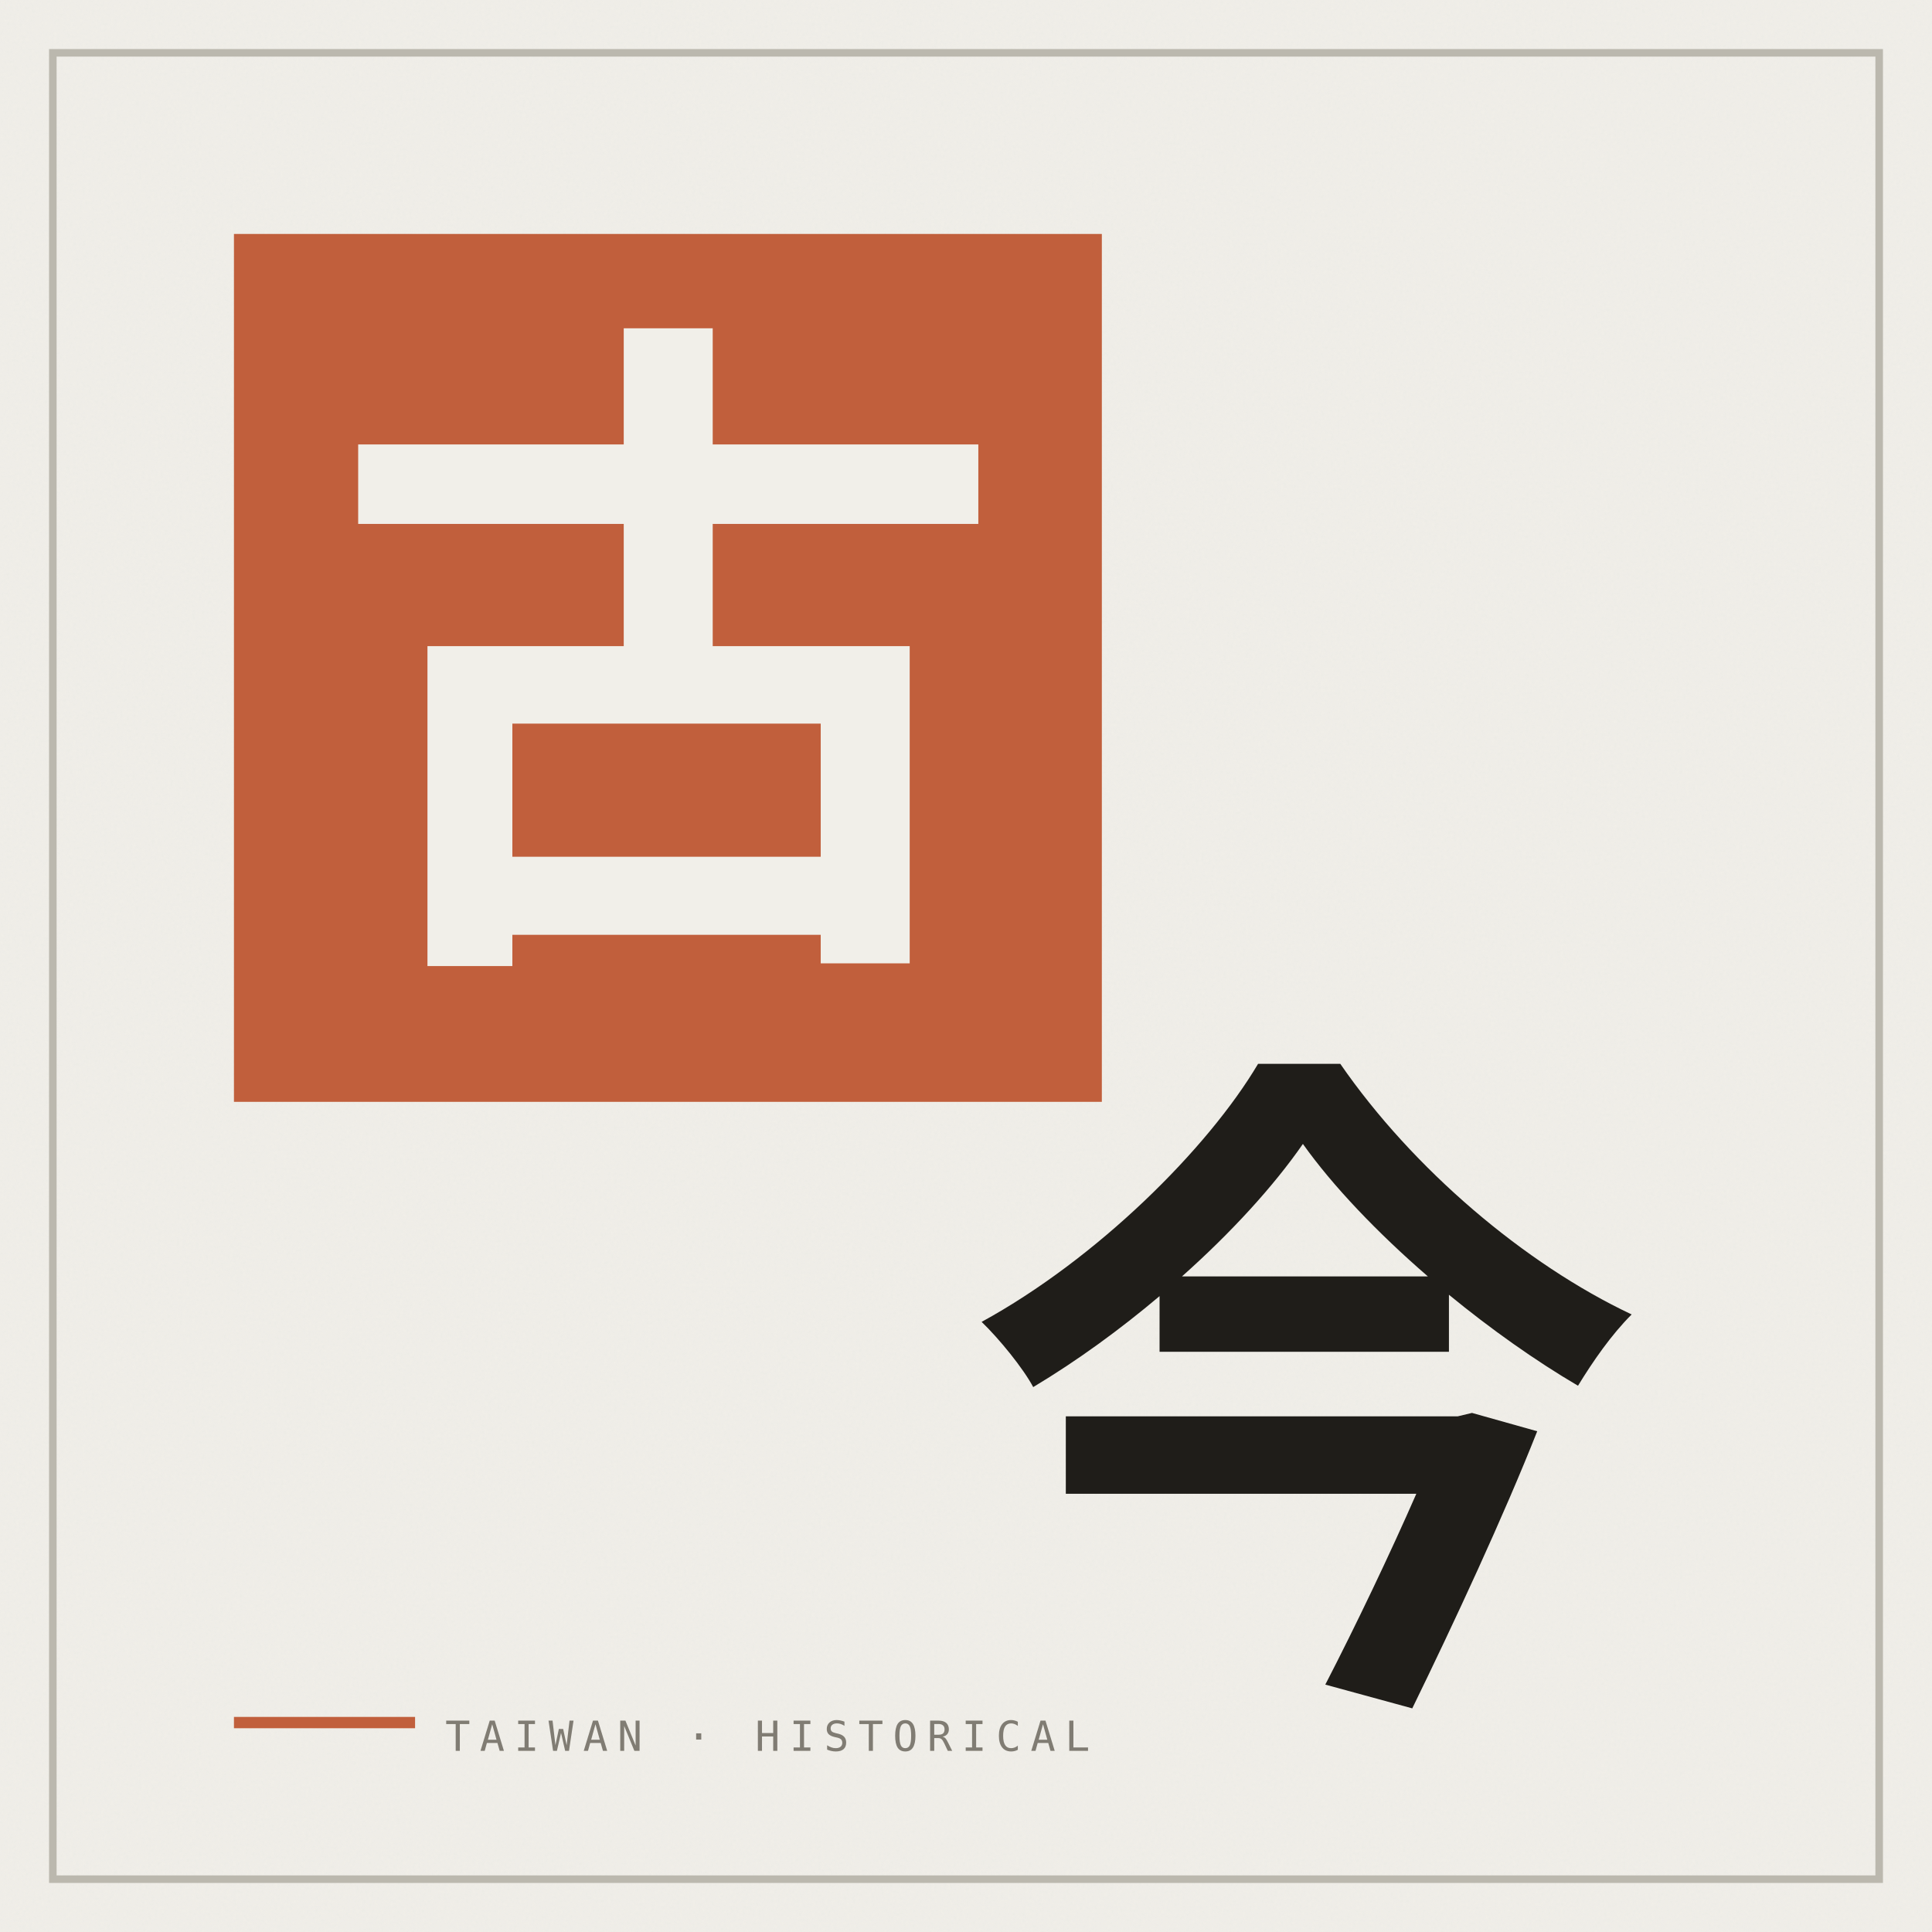
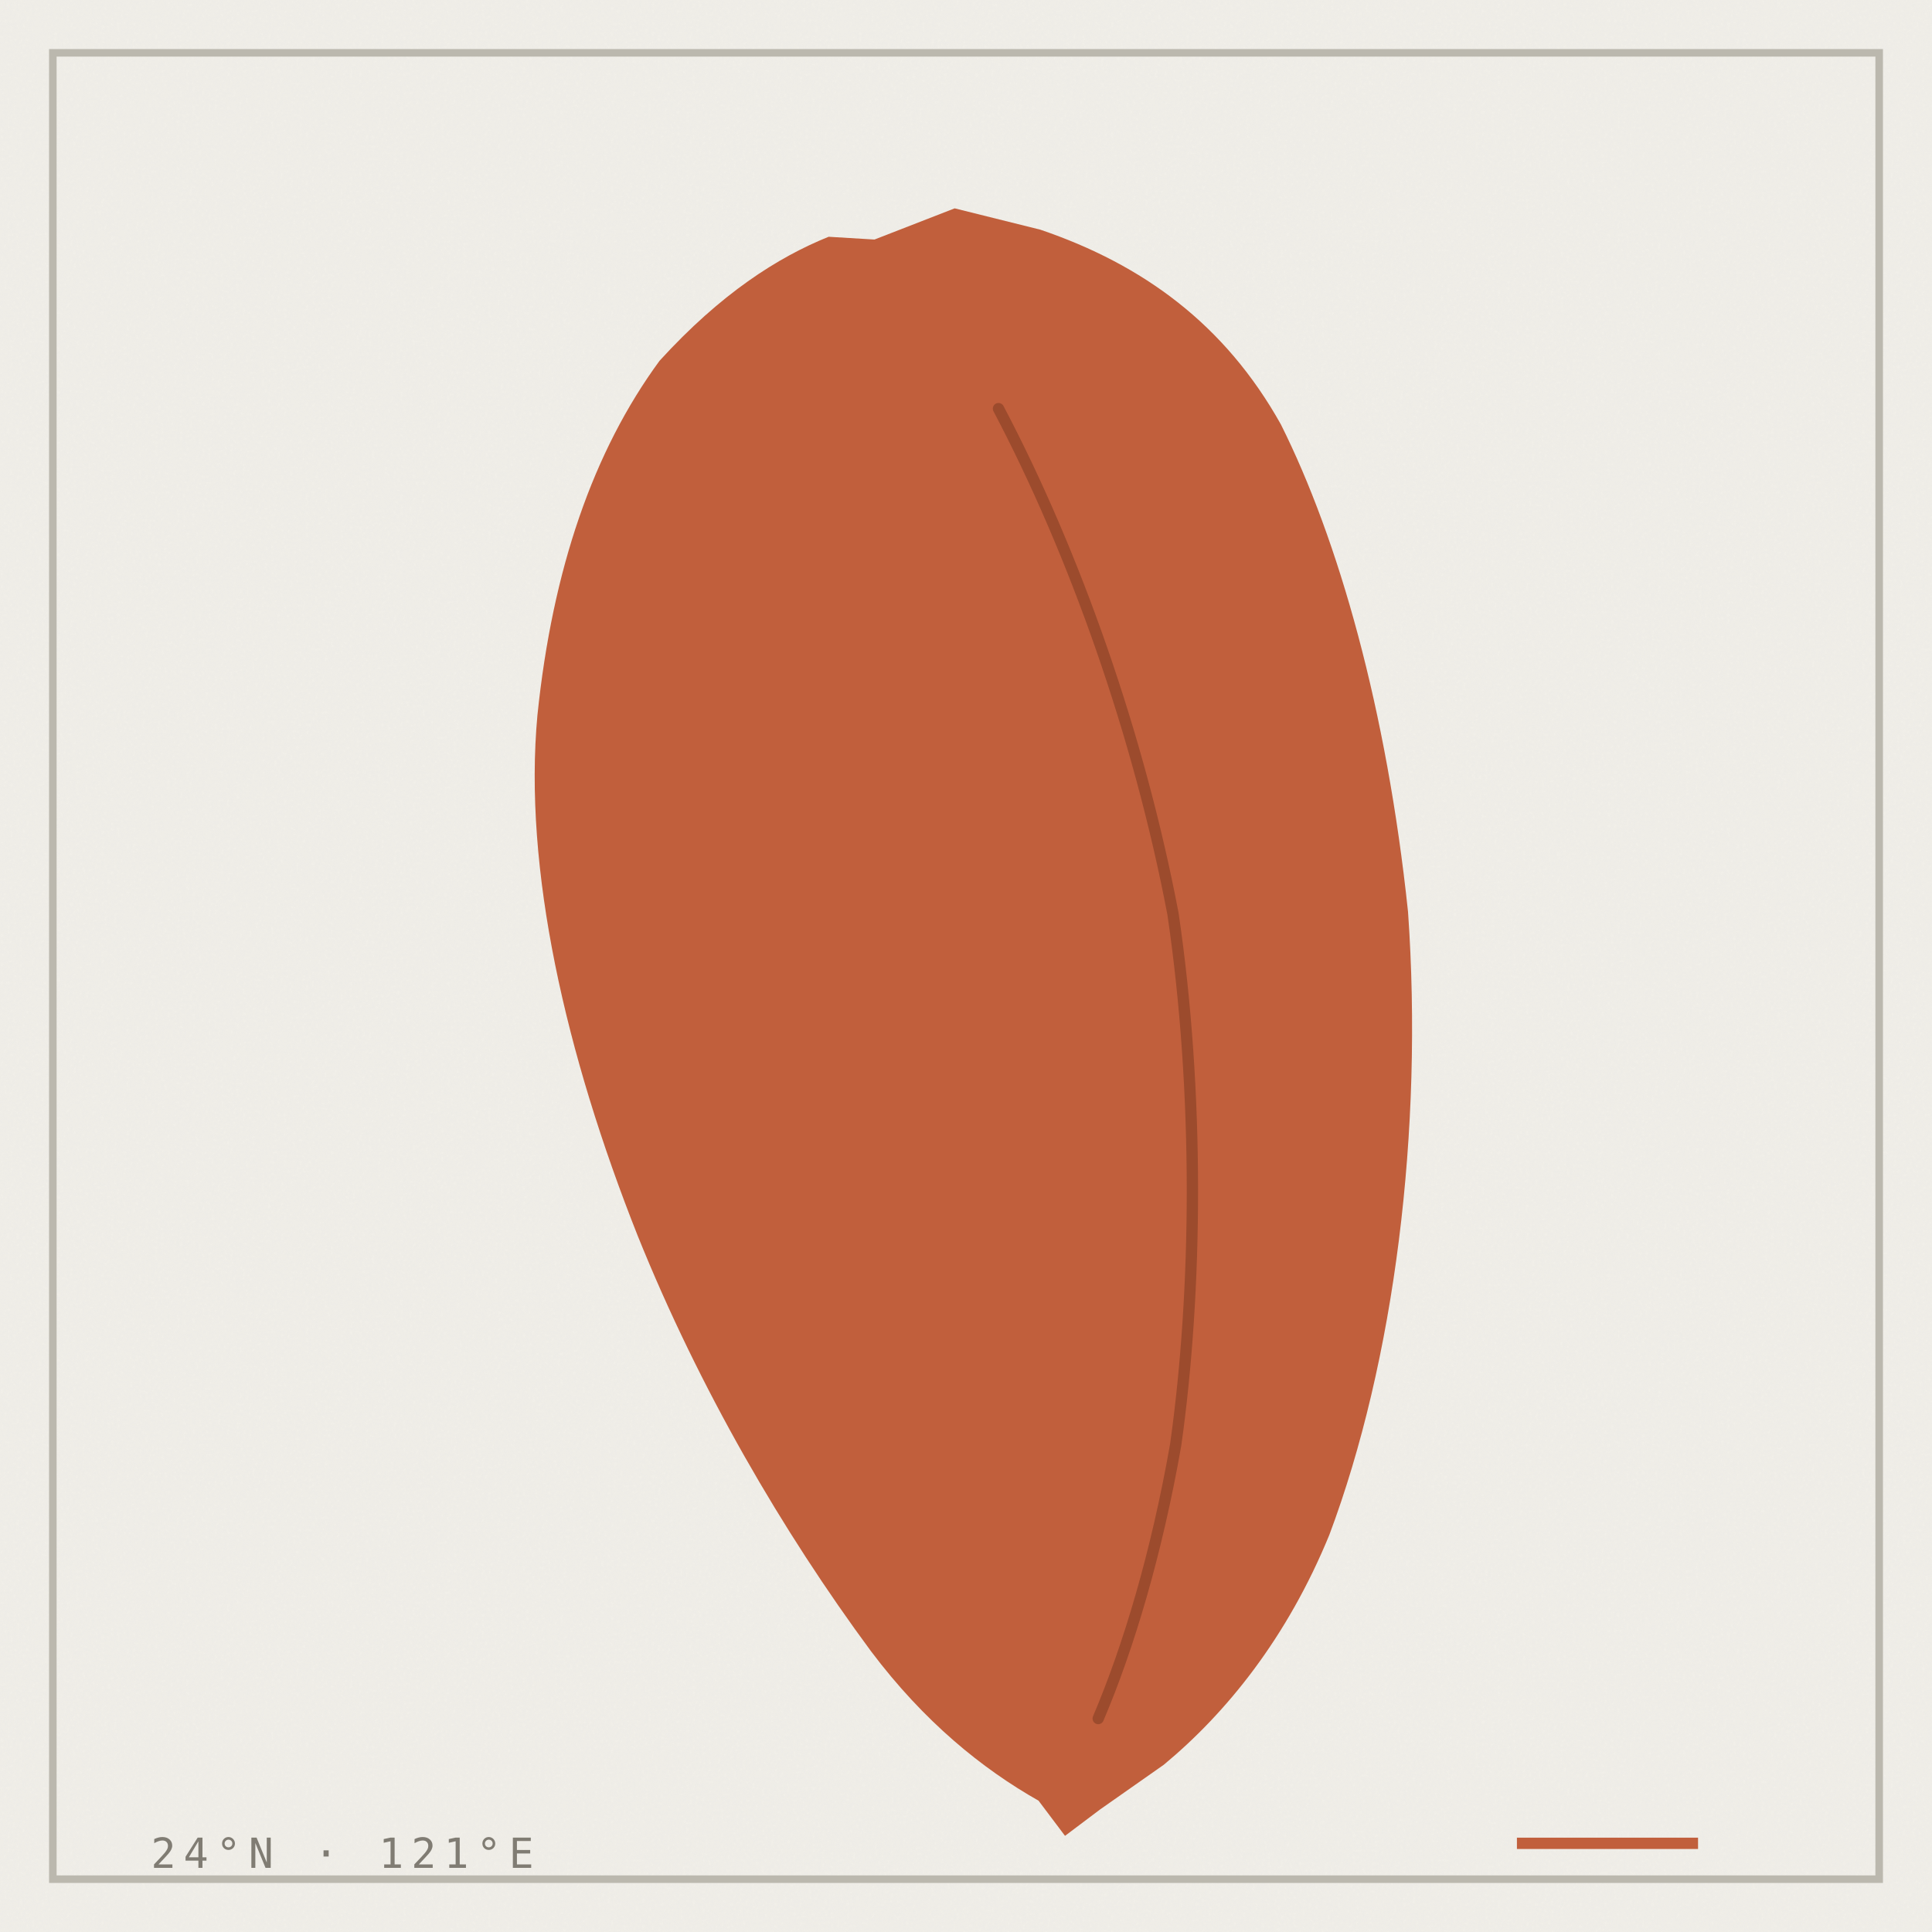
<svg xmlns="http://www.w3.org/2000/svg" width="512" height="512" viewBox="0 0 512 512" role="img" aria-label="臺灣古今地圖">
+   <defs>
+     <filter id="grain" x="0" y="0" width="100%" height="100%">
+       <feTurbulence type="fractalNoise" baseFrequency="1.2" numOctaves="2" stitchTiles="stitch" />
+       <feColorMatrix values="0 0 0 0 0.30                              0 0 0 0 0.30                              0 0 0 0 0.29                              0 0 0 0.10 0" />
+     </filter>
+   </defs>
  <rect width="512" height="512" fill="#F1EFE9" />
-   <filter id="grain" x="0" y="0" width="100%" height="100%">
-     <feTurbulence type="fractalNoise" baseFrequency="1.2" numOctaves="2" stitchTiles="stitch" />
-     <feColorMatrix values="0 0 0 0 0.30                            0 0 0 0 0.30                            0 0 0 0 0.29                            0 0 0 0.10 0" />
-   </filter>
-   <rect width="512" height="512" filter="url(#grain)" opacity="0.45" />
+   <rect width="512" height="512" filter="url(#grain)" opacity="0.4" />
  <rect x="14" y="14" width="484" height="484" fill="none" stroke="#BBB8AE" stroke-width="2" />
-   <rect x="62" y="62" width="230" height="230" fill="#C15F3C" />
-   <text x="177" y="240" text-anchor="middle" font-family="Songti TC, Noto Serif TC, 'Source Han Serif TC', serif" font-weight="700" font-size="180" fill="#F1EFE9" letter-spacing="0">古</text>
-   <text x="346" y="436" text-anchor="middle" font-family="Songti TC, Noto Serif TC, 'Source Han Serif TC', serif" font-weight="700" font-size="180" fill="#1F1D19" letter-spacing="0">今</text>
-   <rect x="62" y="455" width="48" height="3" fill="#C15F3C" />
-   <text x="118" y="464" font-family="JetBrains Mono, ui-monospace, monospace" font-size="11" fill="#807C73" letter-spacing="2.5">TAIWAN · HISTORICAL</text>
+   <g transform="rotate(-6 256 256)">
+     <path d="M 252 62              L 274 56  L 296 64              C 322 76, 342 94, 354 122              C 366 154, 374 200, 374 254              C 372 312, 358 372, 336 416              C 322 442, 304 460, 286 472              L 268 482              L 258 488              L 252 478              C 238 468, 224 454, 212 434              C 192 400, 174 360, 162 318              C 148 268, 142 218, 150 178              C 158 140, 172 110, 192 88              C 210 72, 226 64, 240 60              Z" fill="#C15F3C" />
+     <path d="M 280 110              C 296 150, 308 200, 312 248              C 314 296, 308 348, 298 388              C 290 416, 280 440, 270 458" fill="none" stroke="#7E3A20" stroke-width="3" stroke-linecap="round" opacity="0.55" />
+   </g>
+   <text x="40" y="495" font-family="JetBrains Mono, ui-monospace, monospace" font-size="11" fill="#807C73" letter-spacing="2">24°N · 121°E</text>
+   <rect x="402" y="487" width="48" height="3" fill="#C15F3C" />
</svg>
